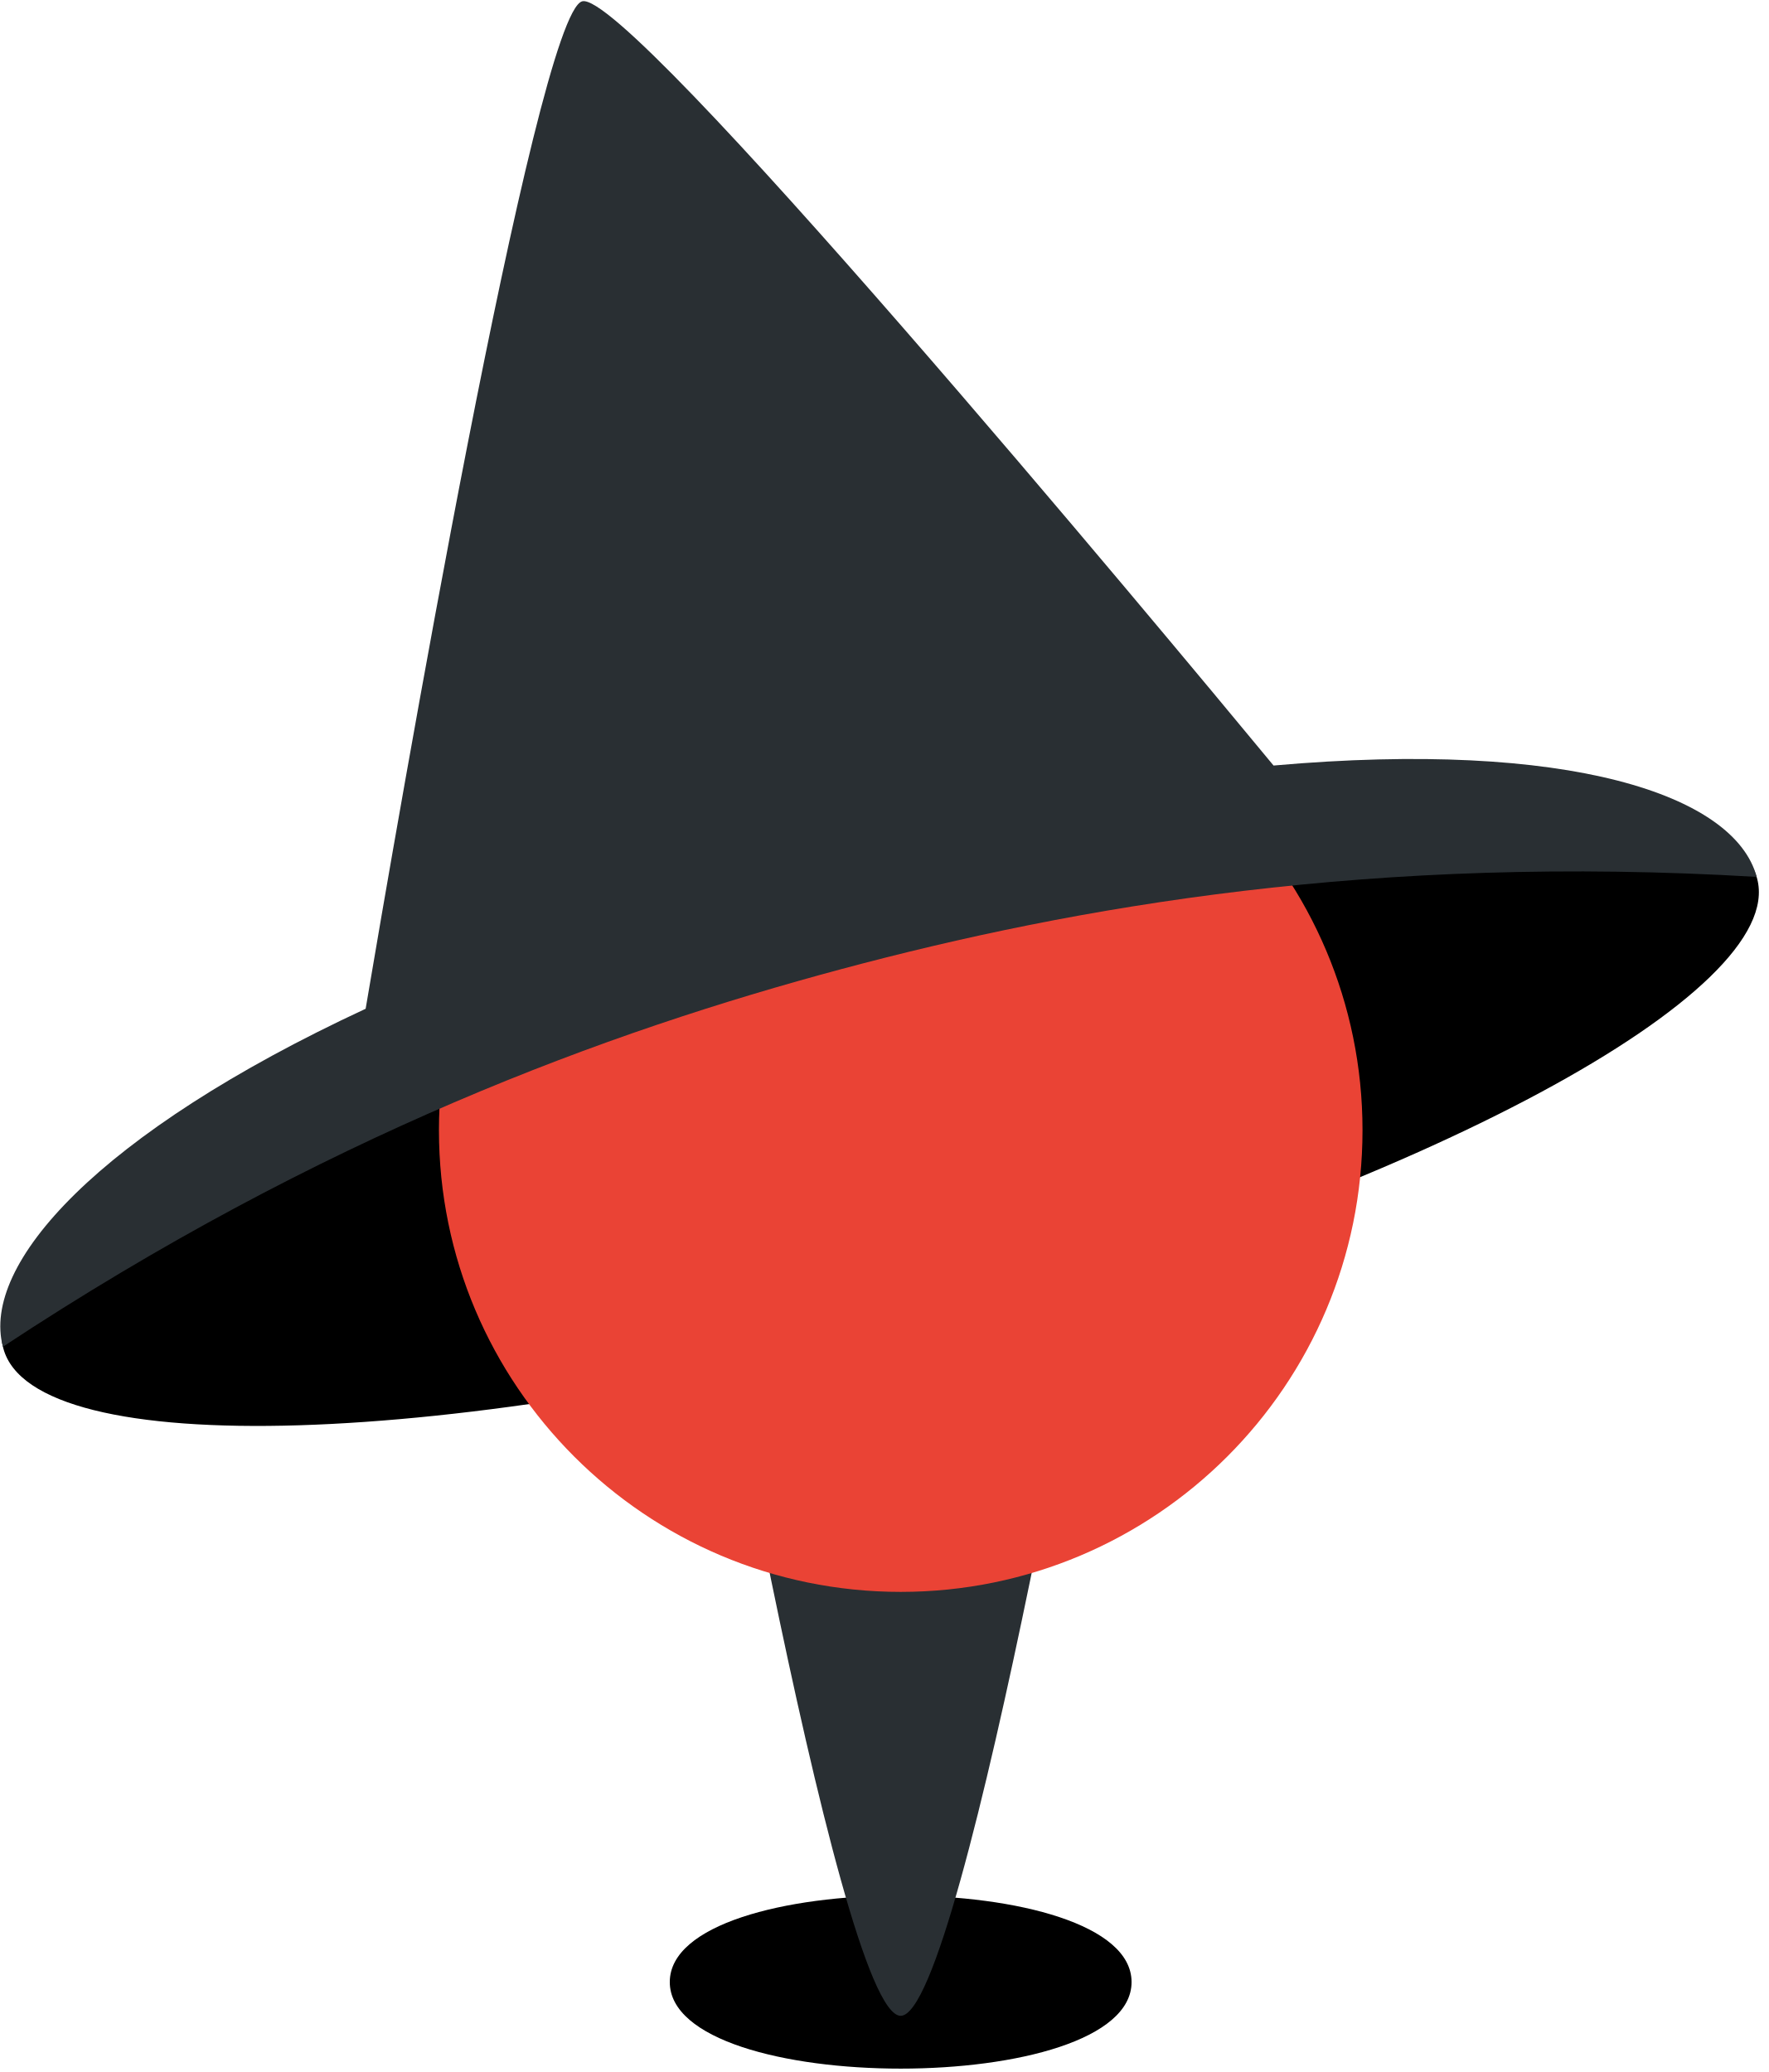
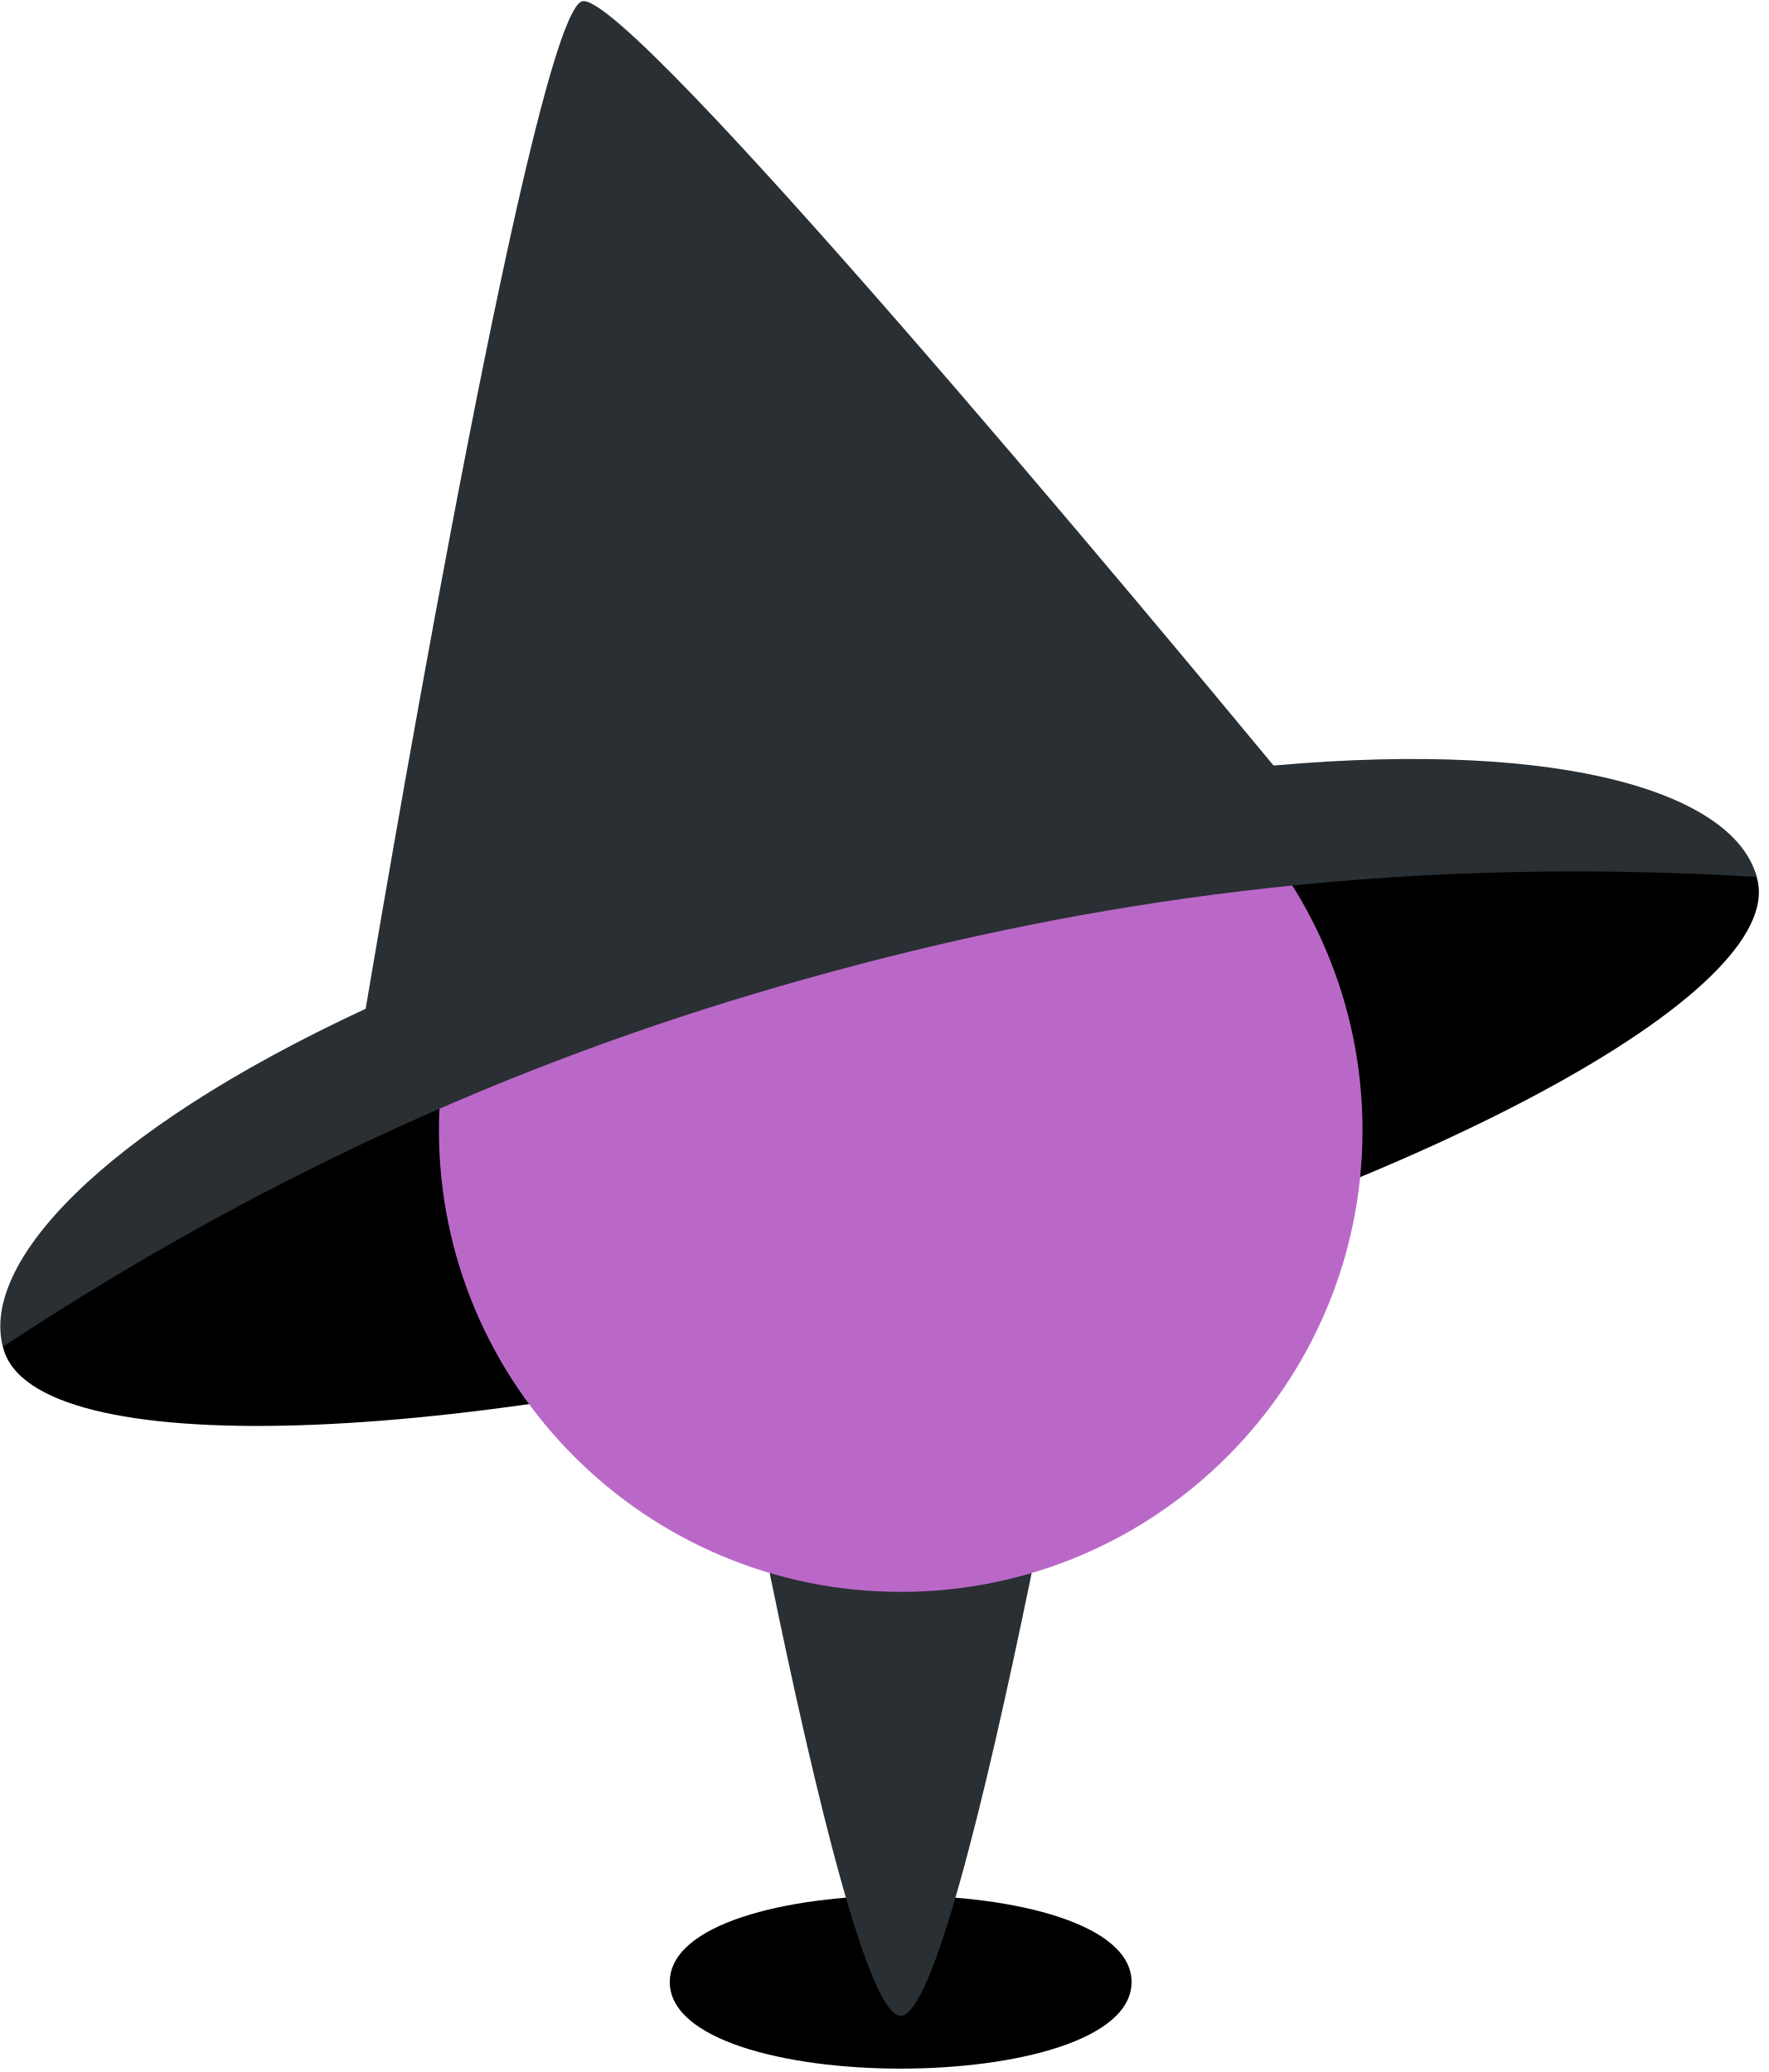
<svg xmlns="http://www.w3.org/2000/svg" width="100%" height="100%" viewBox="0 0 157 184" version="1.1" xml:space="preserve" style="fill-rule:evenodd;clip-rule:evenodd;stroke-linejoin:round;stroke-miterlimit:2;">
  <g transform="matrix(1,0,0,1,-20300,-9901)">
    <g transform="matrix(1.30552,0,0,1.07514,20166.5,-141.76)">
      <g id="icon-wizmap" transform="matrix(1,0,0,1,-3205.6,106.033)">
        <g transform="matrix(1.42038,6.43683,-5.30094,1.72474,3424.17,9215.3)">
          <path d="M13.503,3.017C14.962,3.017 16.147,8.052 16.147,14.267C16.147,20.482 14.962,25.517 13.503,25.517C12.038,25.517 10.853,20.482 10.853,14.267C10.853,8.052 12.038,3.017 13.503,3.017" style="fill-rule:nonzero;" />
        </g>
        <g transform="matrix(5.23418,0,0,-6.35577,3298.45,9563.02)">
          <path d="M16.5,25.875C16.5,24.375 10.5,24.375 10.5,25.875C10.5,27.375 16.5,27.375 16.5,25.875" style="fill-rule:nonzero;" />
        </g>
        <g transform="matrix(5.23418,2.94039e-16,-2.42151e-16,-3.95475,3298.45,9433.16)">
          <path d="M10.754,26.25C10.754,26.25 12.672,8.043 13.5,8.043C14.328,8.043 16.246,26.25 16.246,26.25L10.754,26.25Z" style="fill:rgb(41,47,51);fill-rule:nonzero;" />
        </g>
        <g transform="matrix(0,6.35577,-5.23418,0,3400.52,9242.4)">
-           <path d="M13.5,0C16.812,0 19.5,2.688 19.5,6C19.5,9.312 16.812,12 13.5,12C10.188,12 7.5,9.312 7.5,6C7.5,2.688 10.188,0 13.5,0" style="fill:rgb(234,67,53);fill-rule:nonzero;" />
+           <path d="M13.5,0C16.812,0 19.5,2.688 19.5,6C19.5,9.312 16.812,12 13.5,12C10.188,12 7.5,9.312 7.5,6C7.5,2.688 10.188,0 13.5,0" style="fill:rgb(186,104,200);fill-rule:nonzero;" />
        </g>
        <g transform="matrix(5.30094,-1.72474,-1.42038,-6.43683,3296.13,9349.97)">
          <path d="M19.324,2.883C18.402,4.898 14.094,14.25 13.5,14.25C12.906,14.25 8.598,4.898 7.676,2.883C4.062,2.25 2.25,1.055 2.25,0C6.75,1.5 10.5,1.832 13.5,1.832C16.5,1.832 20.25,1.5 24.75,0C24.75,1.055 22.938,2.25 19.324,2.883Z" style="fill:rgb(41,47,51);fill-rule:nonzero;" />
        </g>
      </g>
    </g>
  </g>
</svg>
